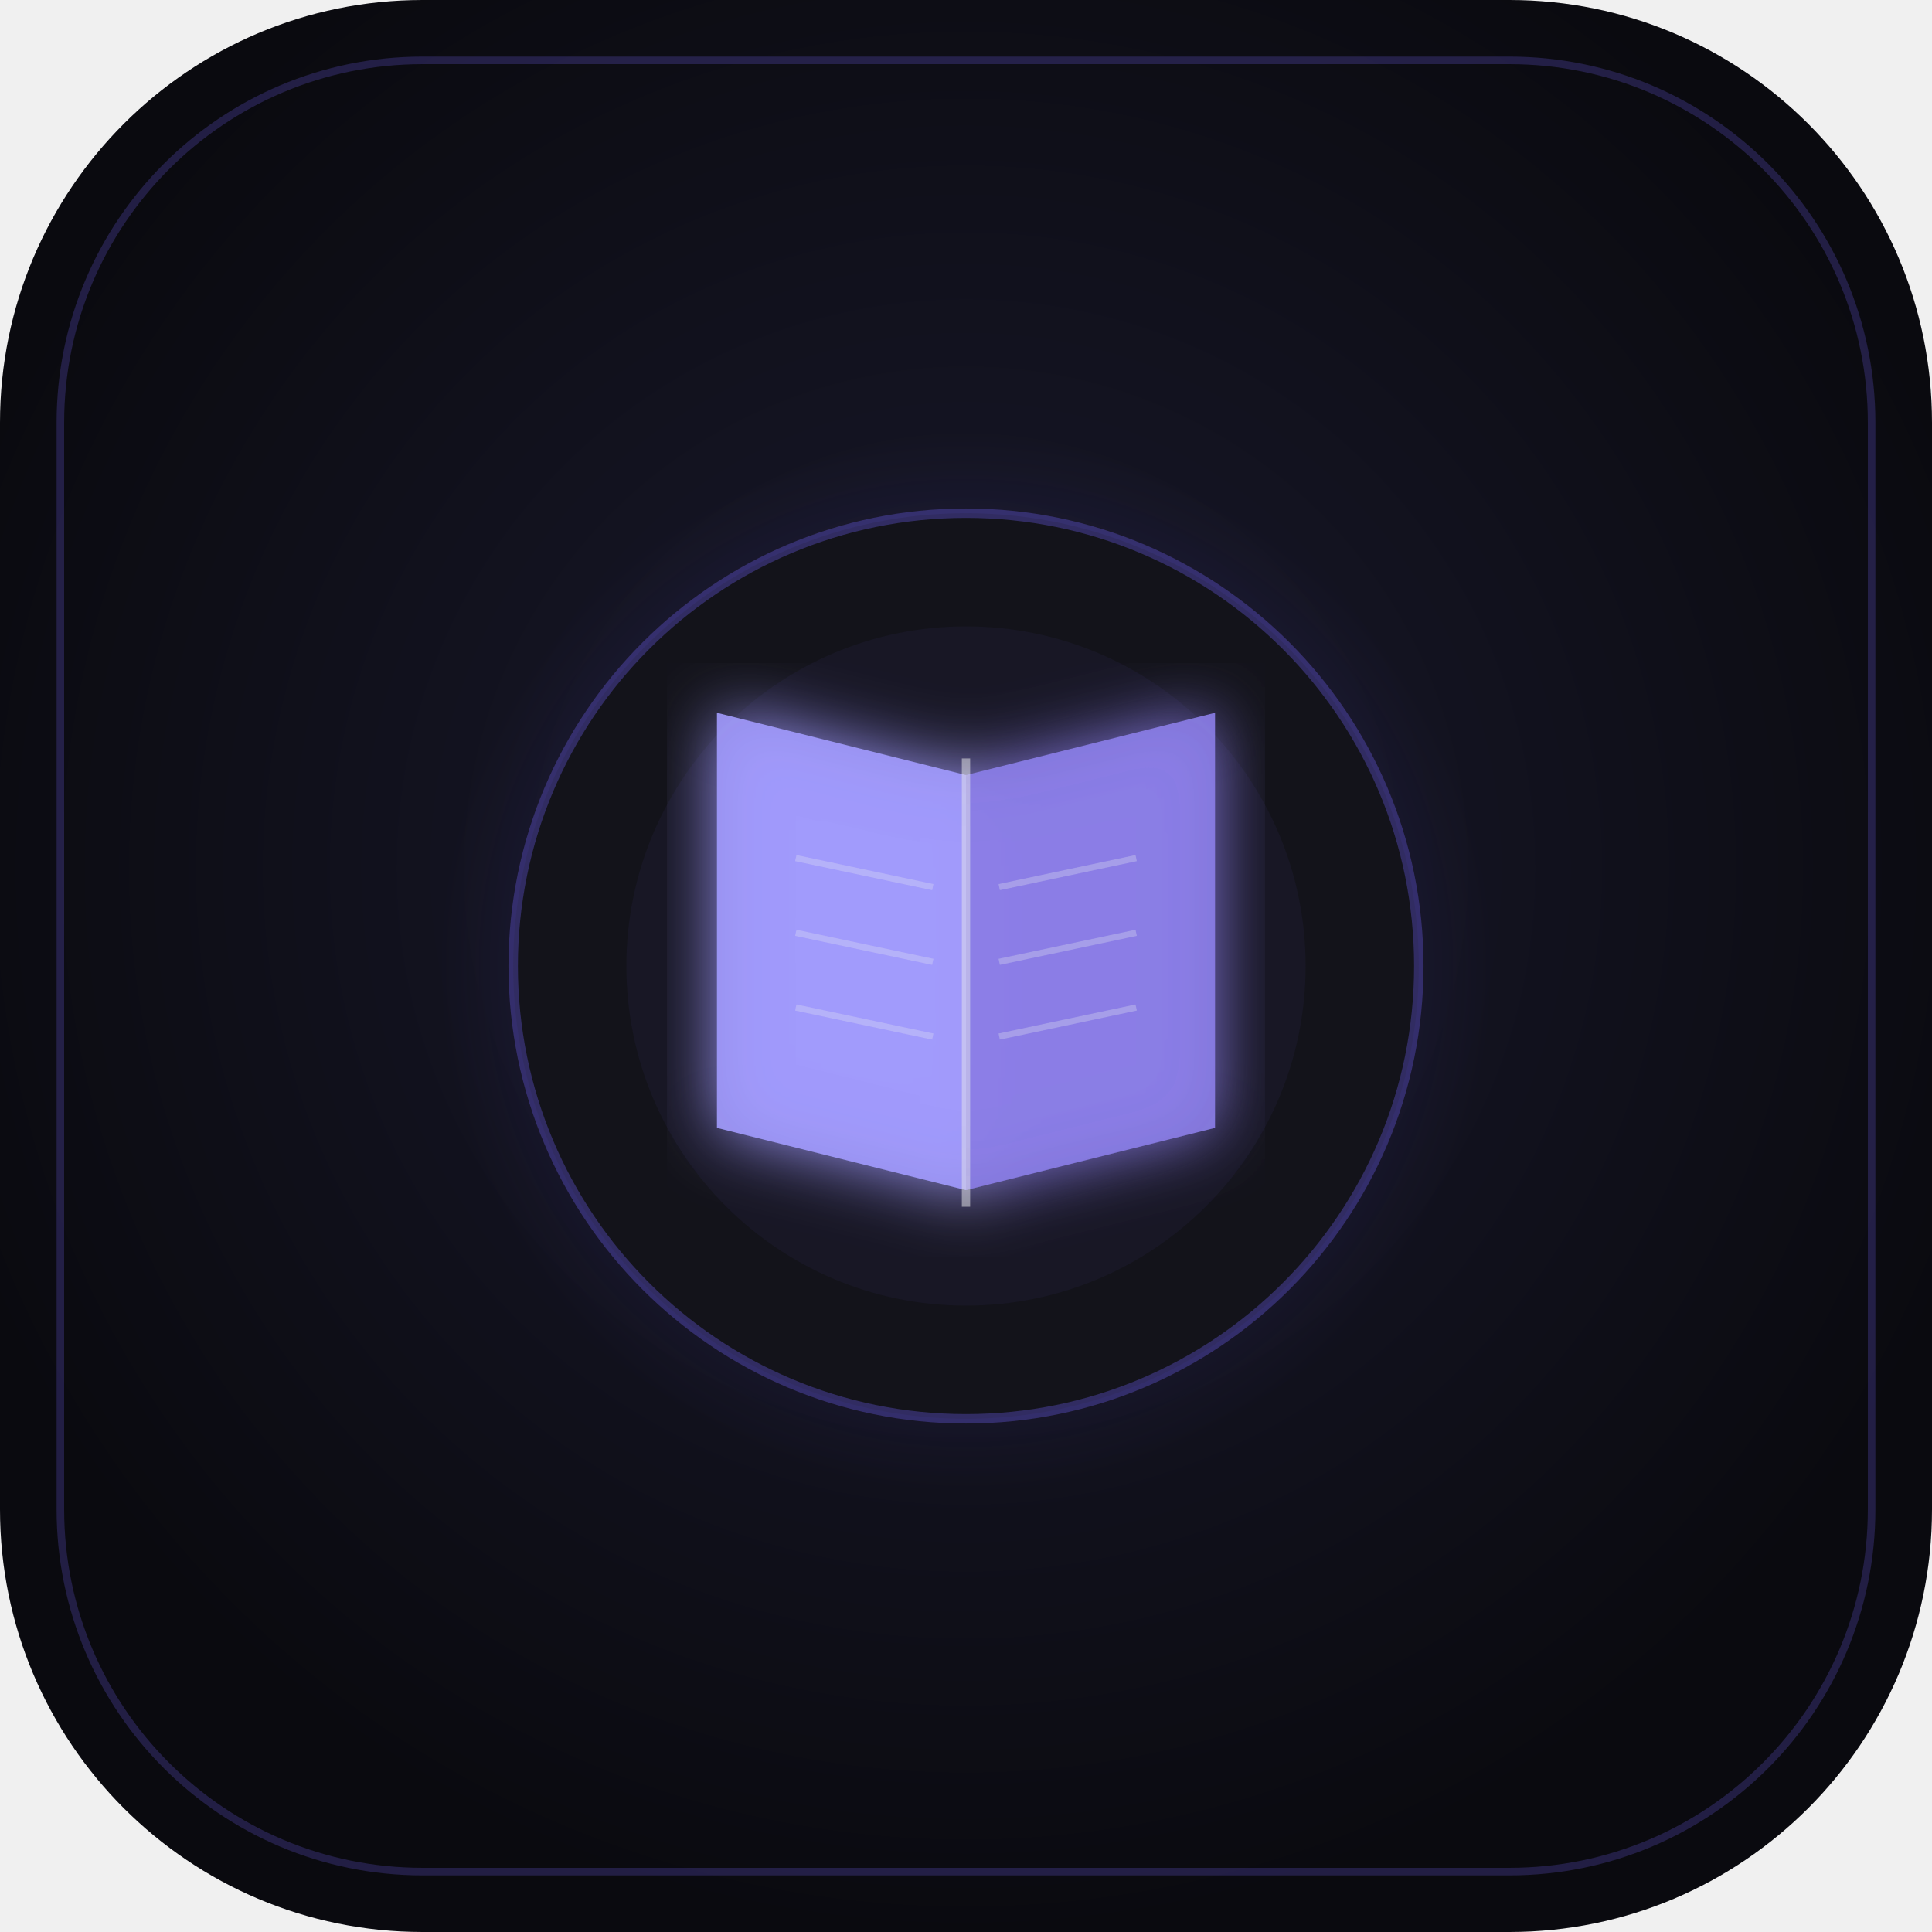
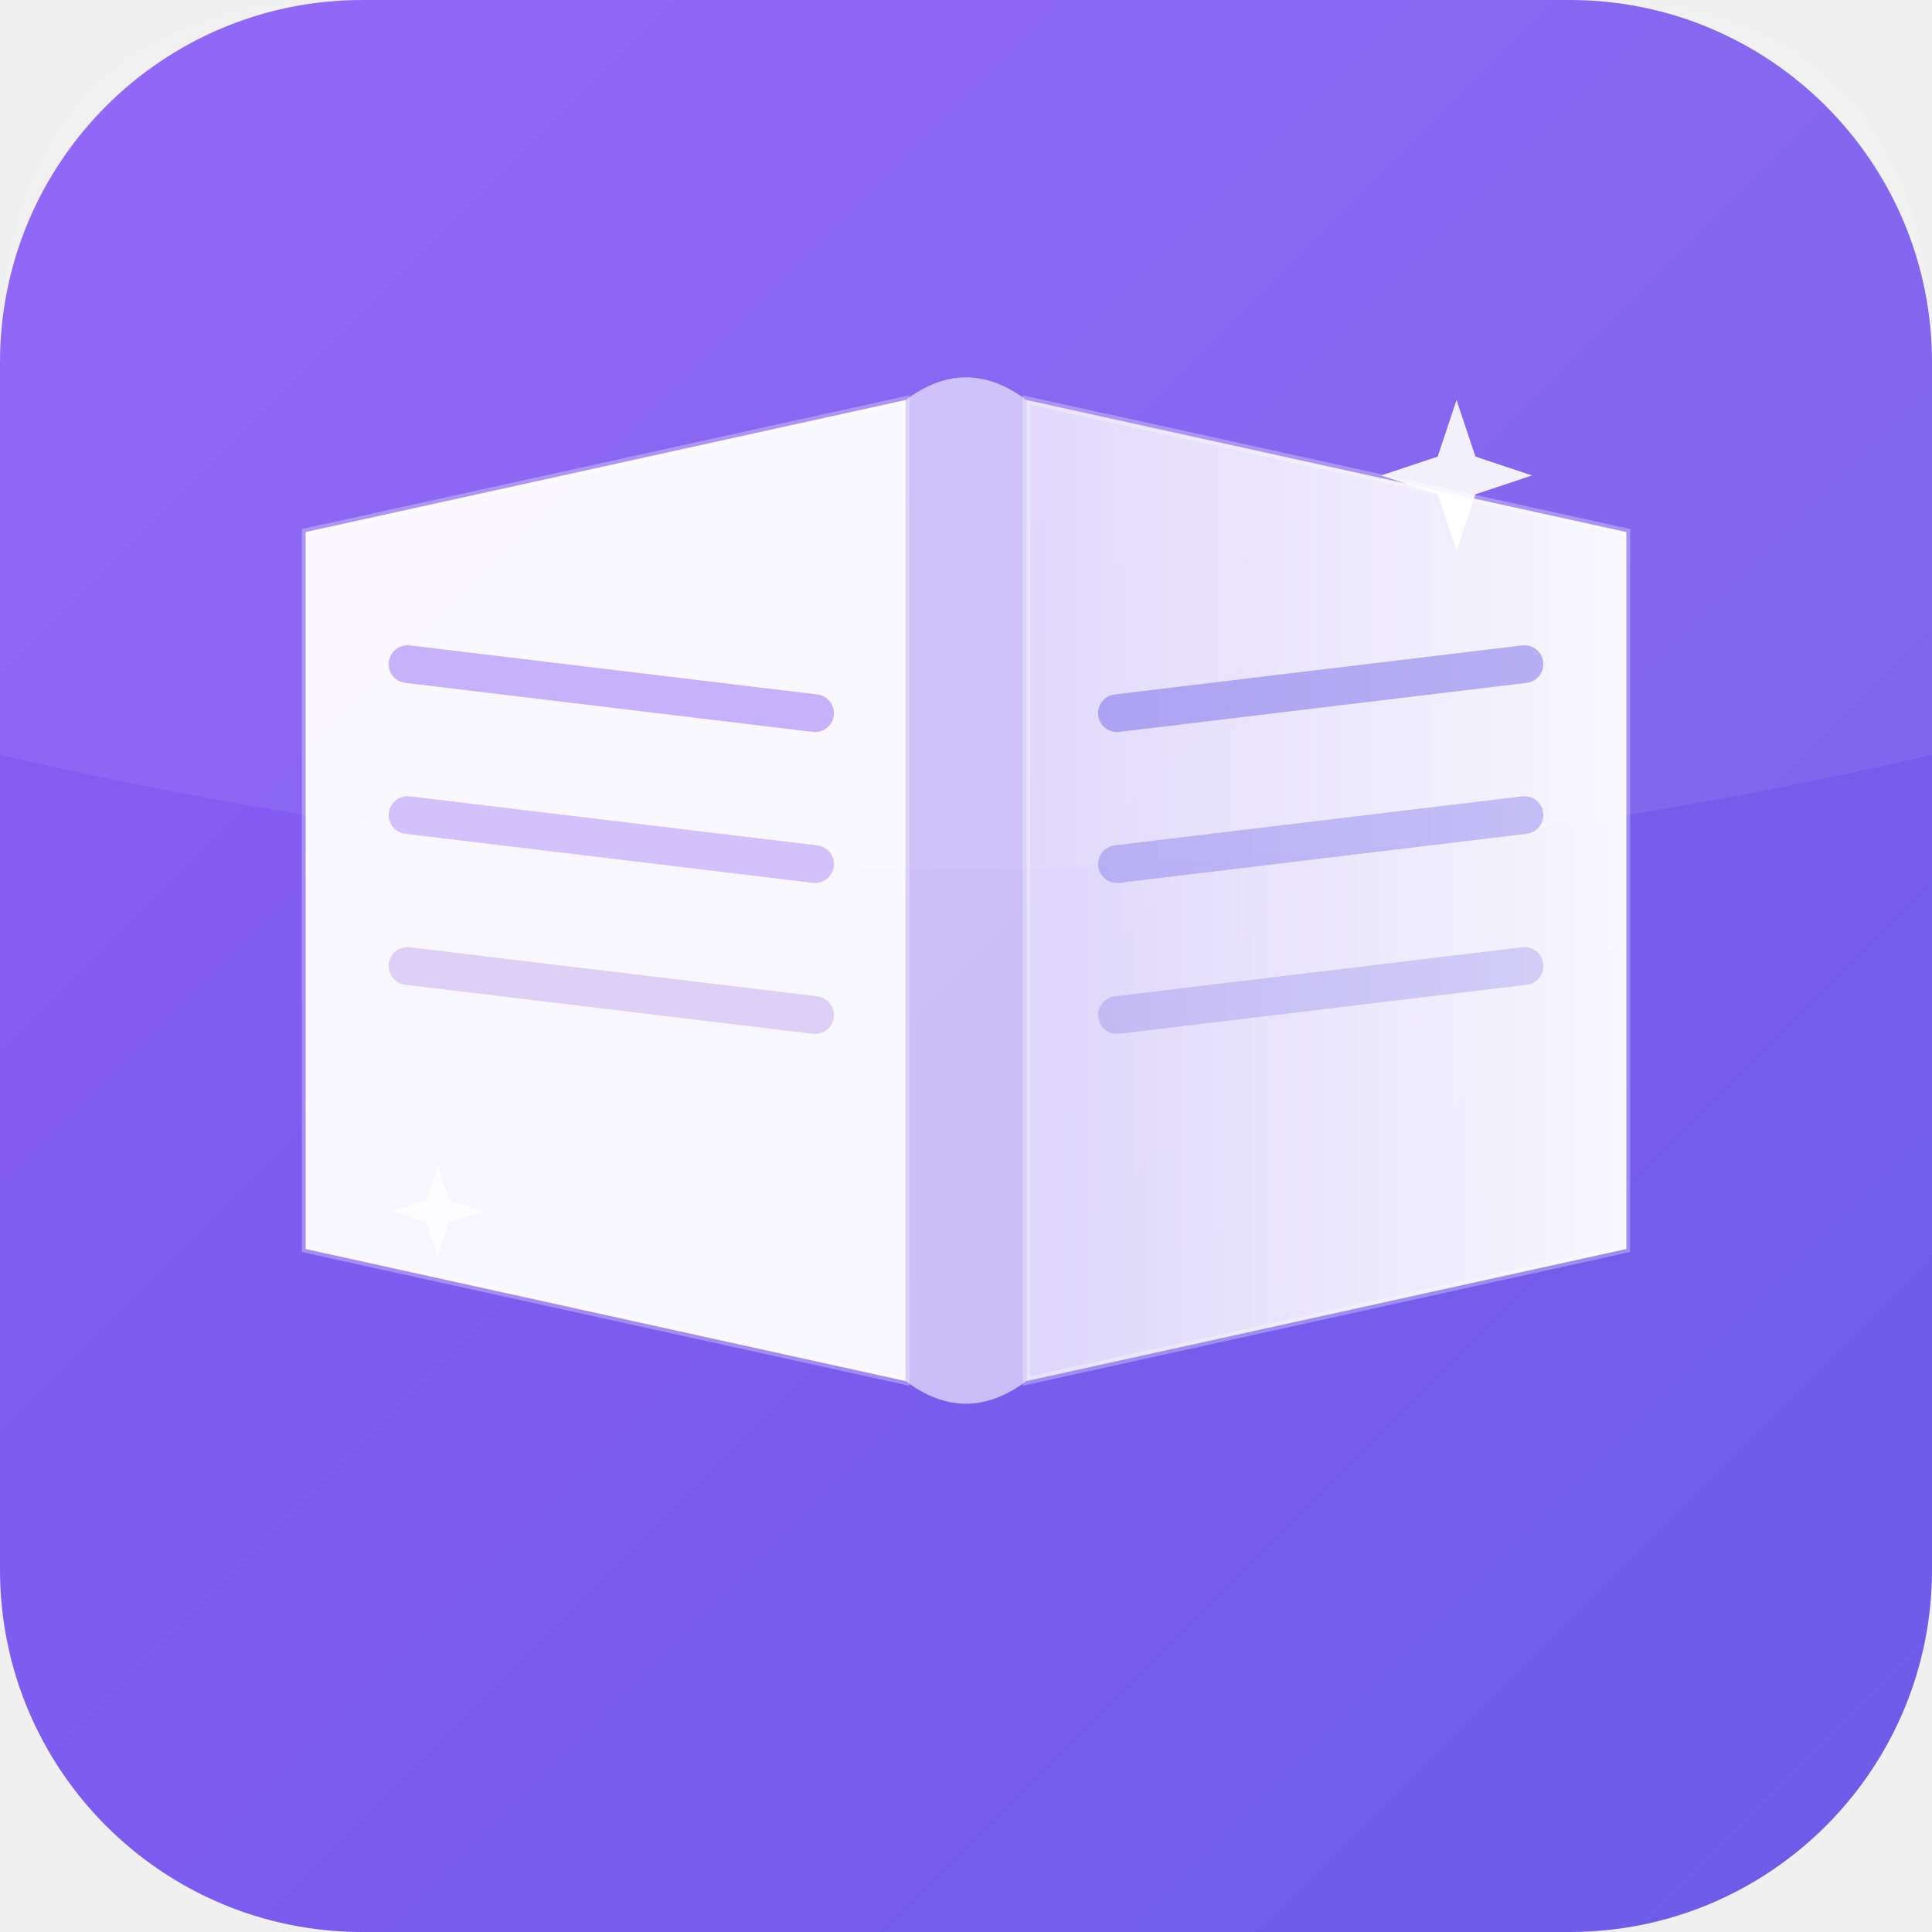
<svg xmlns="http://www.w3.org/2000/svg" viewBox="0 0 512 512" fill="none">
  <defs>
-     <radialGradient id="bgGlow" cx="0.5" cy="0.45" r="0.55">
-       <stop offset="0%" stop-color="#1a1a2e" />
-       <stop offset="100%" stop-color="#0A0A0F" />
-     </radialGradient>
-     <radialGradient id="iconGlow" cx="0.5" cy="0.5" r="0.5">
-       <stop offset="0%" stop-color="#6C5CE7" stop-opacity="0.4" />
-       <stop offset="70%" stop-color="#6C5CE7" stop-opacity="0.1" />
-       <stop offset="100%" stop-color="#6C5CE7" stop-opacity="0" />
-     </radialGradient>
-     <filter id="glow">
-       <feGaussianBlur stdDeviation="8" result="blur" />
-       <feComposite in="SourceGraphic" in2="blur" operator="over" />
-     </filter>
+     <linearGradient id="bg" x1="0" y1="0" x2="1" y2="1">
+       <stop offset="0%" stop-color="#8B5CF6" />
+       <stop offset="100%" stop-color="#6C5CE7" />
+     </linearGradient>
+     <linearGradient id="pageShadow" x1="0" y1="0" x2="1" y2="0">
+       <stop offset="0%" stop-color="#FFFFFF" stop-opacity="0.75" />
+       <stop offset="100%" stop-color="#FFFFFF" stop-opacity="0.95" />
+     </linearGradient>
  </defs>
-   <rect width="512" height="512" rx="112" fill="url(#bgGlow)" />
-   <rect x="16" y="16" width="480" height="480" rx="96" stroke="#6C5CE7" stroke-width="2" stroke-opacity="0.25" fill="none" />
-   <circle cx="256" cy="256" r="140" fill="url(#iconGlow)" />
-   <circle cx="256" cy="256" r="120" fill="#13131A" stroke="#6C5CE7" stroke-width="2.5" stroke-opacity="0.35" />
-   <circle cx="256" cy="256" r="90" fill="#6C5CE7" fill-opacity="0.06" />
-   <g filter="url(#glow)" transform="translate(256, 256) scale(1.1) translate(-256, -256)">
-     <path d="M256 210 L256 310 L196 295 L196 195 Z" fill="#A29BFE" fill-opacity="0.9" />
-     <path d="M256 210 L256 310 L316 295 L316 195 Z" fill="#8B7FE8" fill-opacity="0.9" />
-     <line x1="256" y1="206" x2="256" y2="314" stroke="#E8E8ED" stroke-width="2" stroke-opacity="0.5" />
-     <line x1="215" y1="230" x2="248" y2="237" stroke="#E8E8ED" stroke-width="1.5" stroke-opacity="0.3" />
-     <line x1="215" y1="248" x2="248" y2="255" stroke="#E8E8ED" stroke-width="1.5" stroke-opacity="0.3" />
-     <line x1="215" y1="266" x2="248" y2="273" stroke="#E8E8ED" stroke-width="1.5" stroke-opacity="0.3" />
-     <line x1="264" y1="237" x2="297" y2="230" stroke="#E8E8ED" stroke-width="1.5" stroke-opacity="0.3" />
-     <line x1="264" y1="255" x2="297" y2="248" stroke="#E8E8ED" stroke-width="1.5" stroke-opacity="0.3" />
-     <line x1="264" y1="273" x2="297" y2="266" stroke="#E8E8ED" stroke-width="1.5" stroke-opacity="0.3" />
+   <rect width="512" height="512" rx="96" fill="url(#bg)" />
+   <path d="M96 0 H416 Q512 0 512 96 V200 Q256 260 0 200 V96 Q0 0 96 0Z" fill="white" fill-opacity="0.07" />
+   <g transform="translate(256, 236)">
+     <path d="M-16 -130 L-16 130 L-175 95 L-175 -95 Z" fill="white" fill-opacity="0.95" stroke="white" stroke-width="2" stroke-opacity="0.3" />
+     <path d="M16 -130 L16 130 L175 95 L175 -95 Z" fill="url(#pageShadow)" stroke="white" stroke-width="2" stroke-opacity="0.3" />
+     <path d="M-16 -130 Q0 -142 16 -130 L16 130 Q0 142 -16 130 Z" fill="white" fill-opacity="0.6" />
+     <line x1="-148" y1="-60" x2="-40" y2="-47" stroke="#8B5CF6" stroke-width="10" stroke-linecap="round" stroke-opacity="0.45" />
+     <line x1="-148" y1="-20" x2="-40" y2="-7" stroke="#8B5CF6" stroke-width="10" stroke-linecap="round" stroke-opacity="0.35" />
+     <line x1="-148" y1="20" x2="-40" y2="33" stroke="#8B5CE7" stroke-width="10" stroke-linecap="round" stroke-opacity="0.25" />
+     <line x1="40" y1="-47" x2="148" y2="-60" stroke="#6C5CE7" stroke-width="10" stroke-linecap="round" stroke-opacity="0.45" />
+     <line x1="40" y1="-7" x2="148" y2="-20" stroke="#6C5CE7" stroke-width="10" stroke-linecap="round" stroke-opacity="0.35" />
+     <line x1="40" y1="33" x2="148" y2="20" stroke="#6C5CE7" stroke-width="10" stroke-linecap="round" stroke-opacity="0.25" />
+     <g transform="translate(130, -110)">
+       <path d="M0 -20 L5 -5 L20 0 L5 5 L0 20 L-5 5 L-20 0 L-5 -5 Z" fill="white" fill-opacity="0.9" />
+     </g>
+     <g transform="translate(-140, 85)">
+       <path d="M0 -12 L3 -3 L12 0 L3 3 L0 12 L-3 3 L-12 0 L-3 -3 Z" fill="white" fill-opacity="0.7" />
+     </g>
  </g>
</svg>
